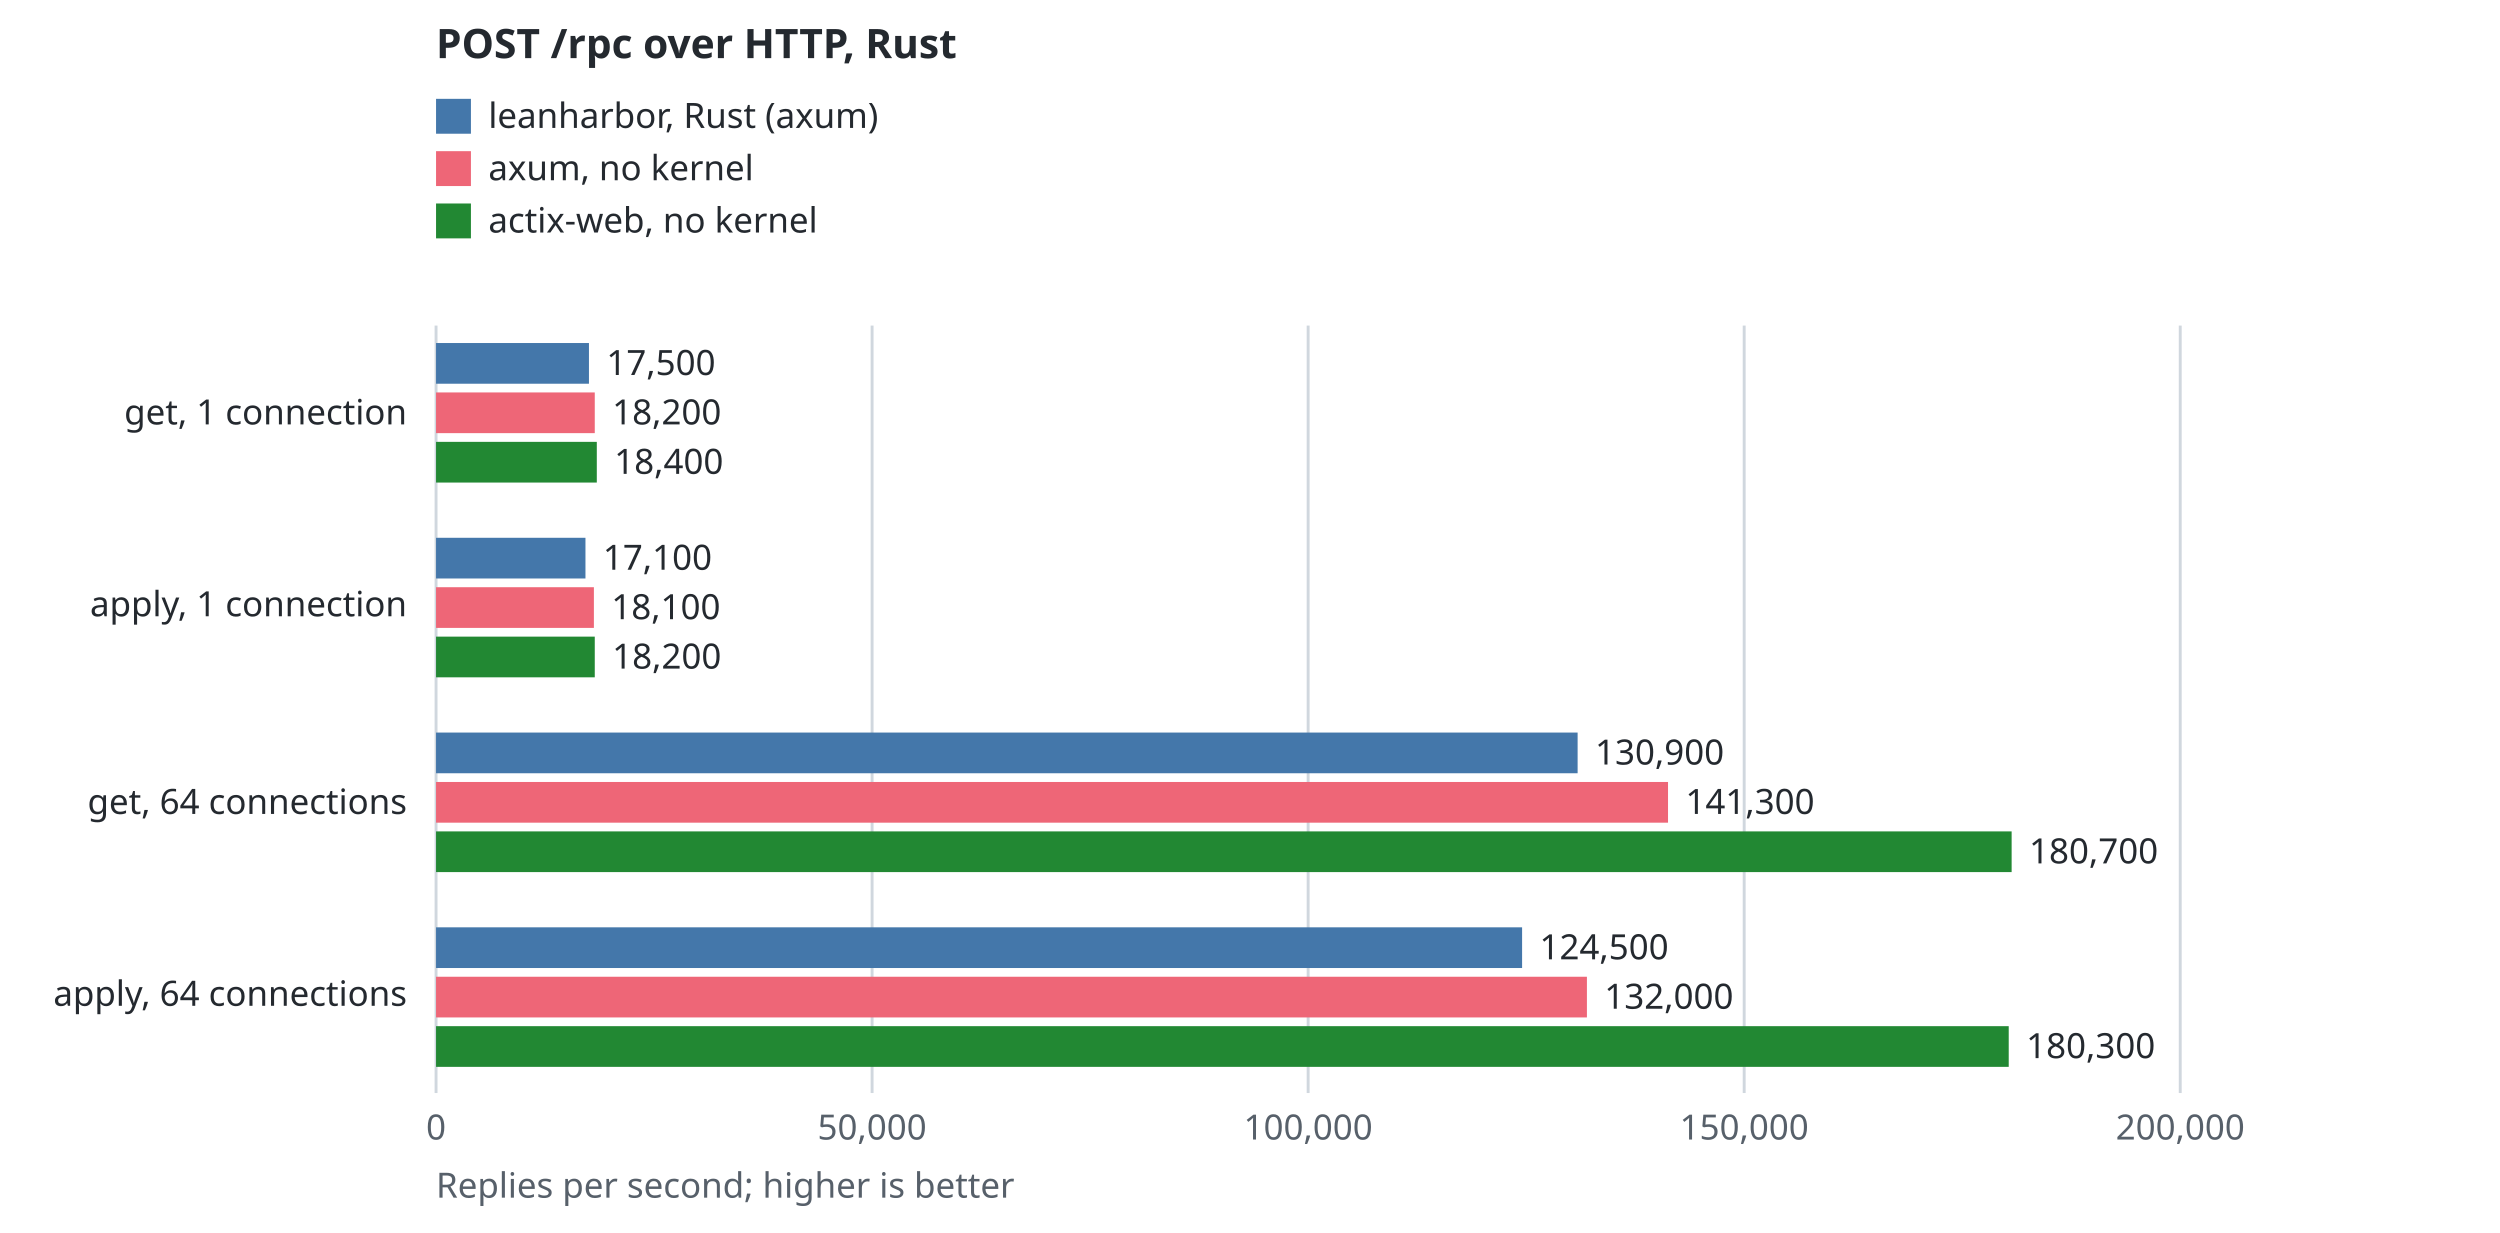
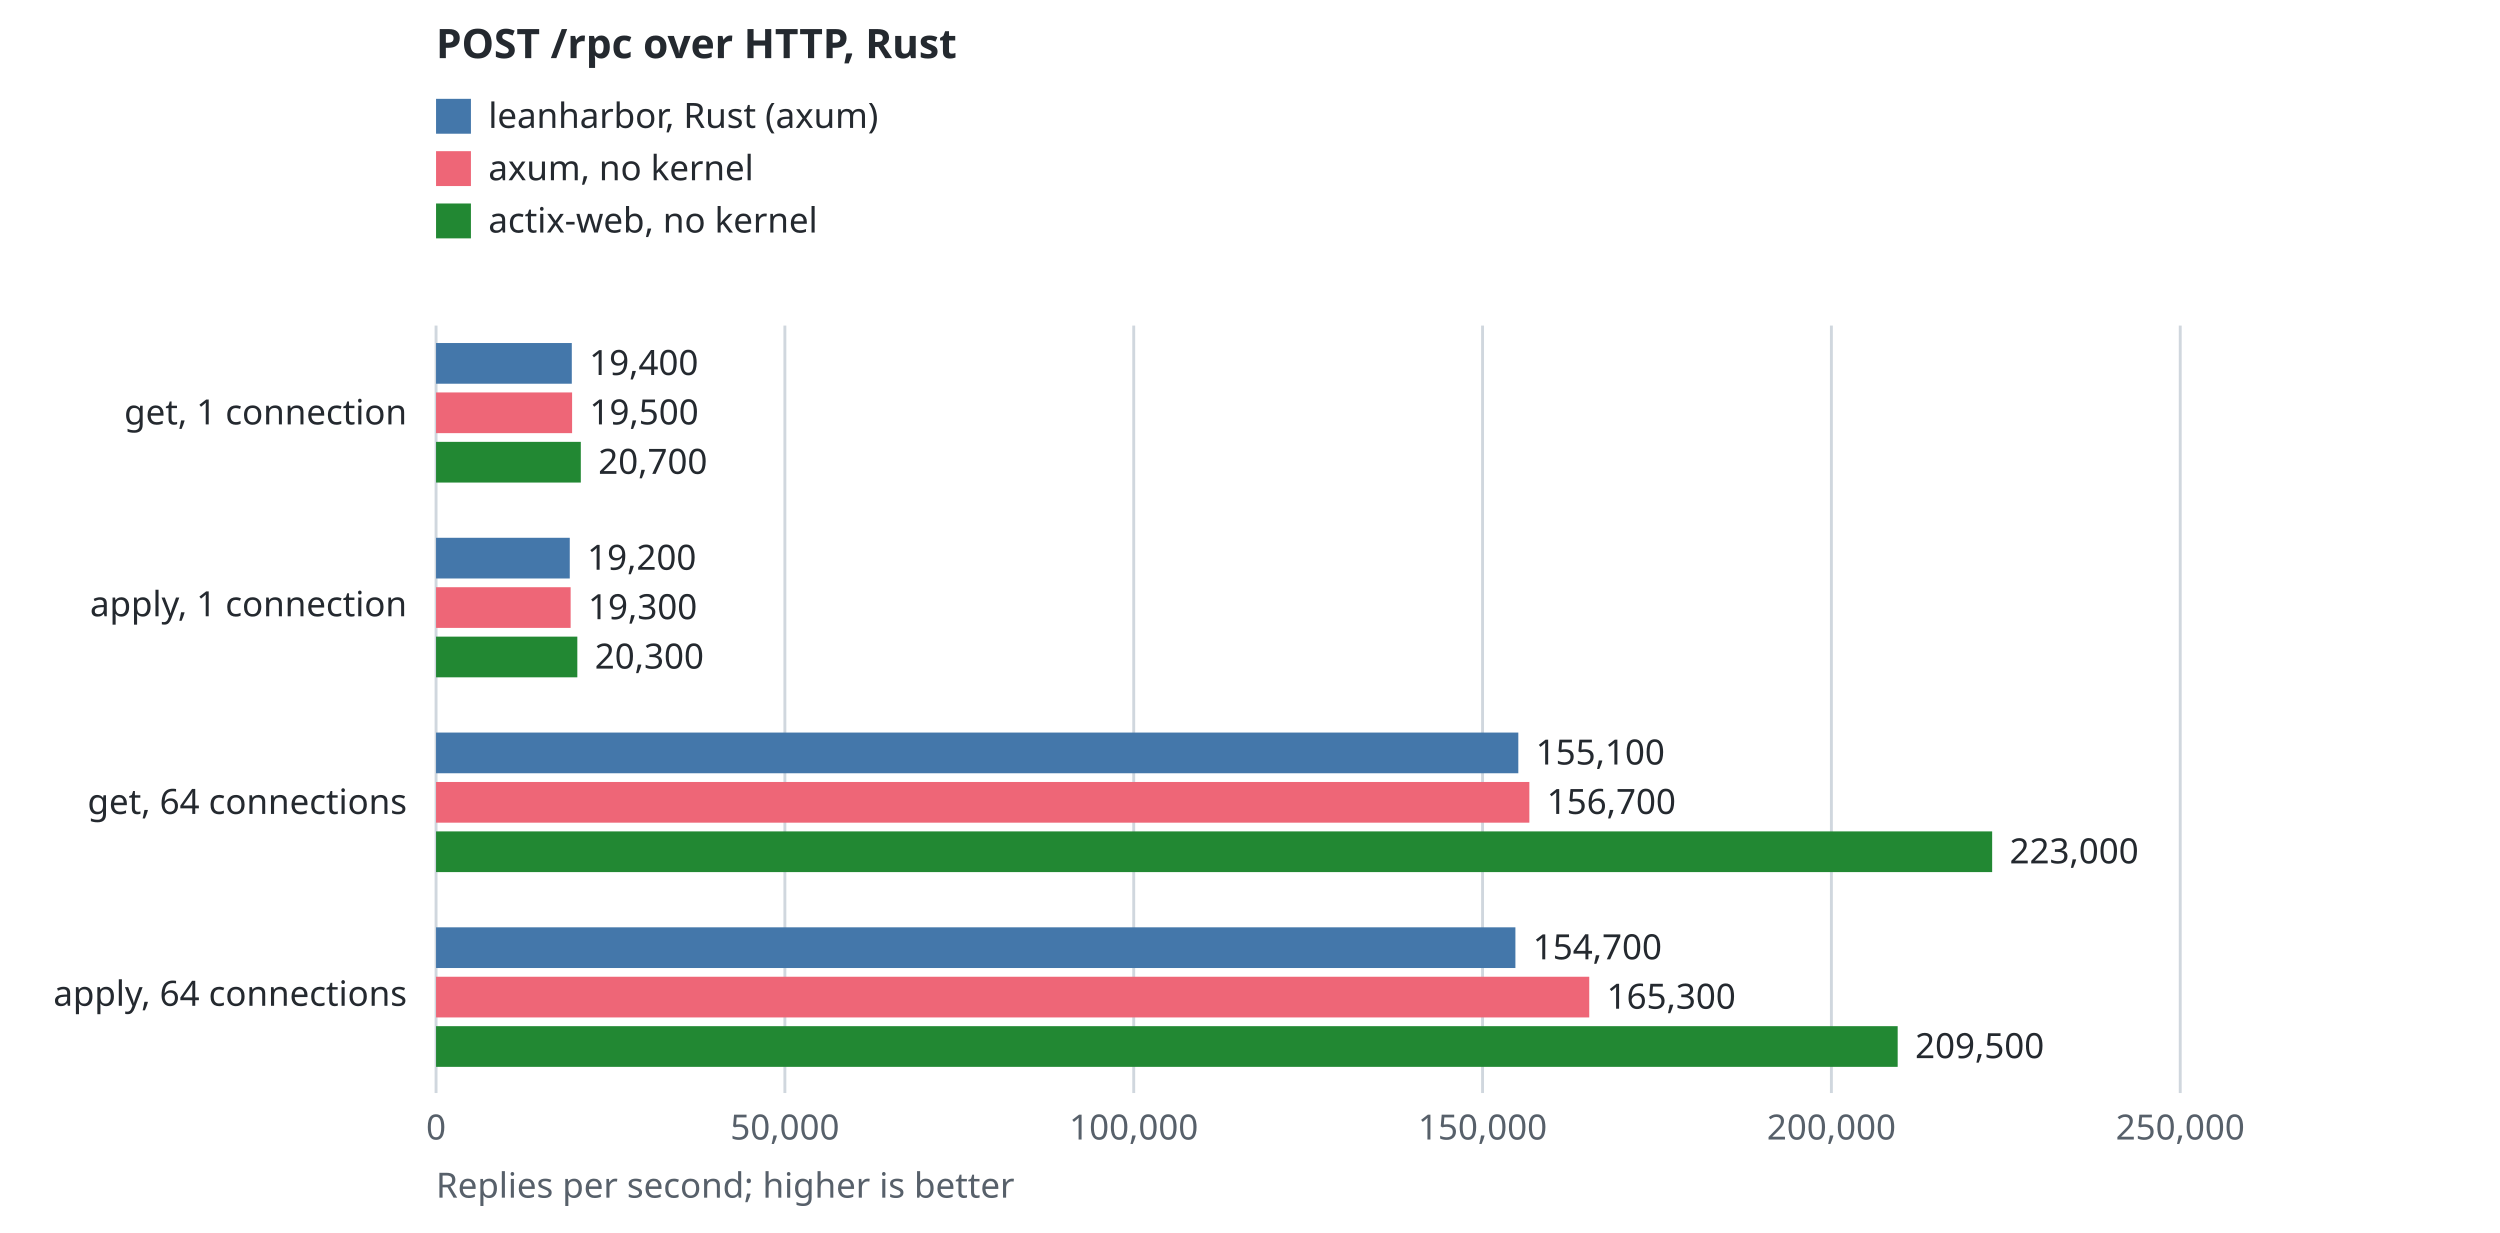
<svg xmlns="http://www.w3.org/2000/svg" viewBox="0 0 860 424" width="860" height="424" role="img">
  <style>text{font-family:system-ui,sans-serif;font-size:12px;fill:#24292f}.title{font-size:14px;font-weight:600}.grid{stroke:#d0d7de}.axis{fill:#57606a}@media(prefers-color-scheme:dark){text{fill:#e6edf3}.grid{stroke:#30363d}.axis{fill:#8b949e}}</style>
  <text class="title" x="150" y="20">POST /rpc over HTTP, Rust</text>
  <rect x="150" y="34" width="12" height="12" fill="#4477aa" />
  <text x="168" y="44">leanharbor, Rust (axum)</text>
  <rect x="150" y="52" width="12" height="12" fill="#ee6677" />
  <text x="168" y="62">axum, no kernel</text>
  <rect x="150" y="70" width="12" height="12" fill="#228833" />
  <text x="168" y="80">actix-web, no kernel</text>
  <line class="grid" x1="150.0" y1="112" x2="150.0" y2="376" />
  <text class="axis" x="150.0" y="392" text-anchor="middle">0</text>
-   <line class="grid" x1="300.0" y1="112" x2="300.0" y2="376" />
-   <text class="axis" x="300.0" y="392" text-anchor="middle">50,000</text>
-   <line class="grid" x1="450.0" y1="112" x2="450.0" y2="376" />
-   <text class="axis" x="450.0" y="392" text-anchor="middle">100,000</text>
-   <line class="grid" x1="600.0" y1="112" x2="600.0" y2="376" />
-   <text class="axis" x="600.0" y="392" text-anchor="middle">150,000</text>
+   <line class="grid" x1="270.0" y1="112" x2="270.0" y2="376" />
+   <text class="axis" x="270.0" y="392" text-anchor="middle">50,000</text>
+   <line class="grid" x1="390.0" y1="112" x2="390.0" y2="376" />
+   <text class="axis" x="390.0" y="392" text-anchor="middle">100,000</text>
+   <line class="grid" x1="510.0" y1="112" x2="510.0" y2="376" />
+   <text class="axis" x="510.0" y="392" text-anchor="middle">150,000</text>
+   <line class="grid" x1="630.0" y1="112" x2="630.0" y2="376" />
+   <text class="axis" x="630.0" y="392" text-anchor="middle">200,000</text>
  <line class="grid" x1="750.0" y1="112" x2="750.0" y2="376" />
-   <text class="axis" x="750.0" y="392" text-anchor="middle">200,000</text>
+   <text class="axis" x="750.0" y="392" text-anchor="middle">250,000</text>
  <text class="axis" x="150" y="412">Replies per second; higher is better</text>
-   <rect x="150" y="118" width="52.6" height="14" fill="#4477aa" />
-   <text x="208.6" y="129">17,500</text>
-   <rect x="150" y="135" width="54.6" height="14" fill="#ee6677" />
-   <text x="210.6" y="146">18,200</text>
-   <rect x="150" y="152" width="55.3" height="14" fill="#228833" />
-   <text x="211.3" y="163">18,400</text>
+   <rect x="150" y="118" width="46.7" height="14" fill="#4477aa" />
+   <text x="202.7" y="129">19,400</text>
+   <rect x="150" y="135" width="46.8" height="14" fill="#ee6677" />
+   <text x="202.8" y="146">19,500</text>
+   <rect x="150" y="152" width="49.8" height="14" fill="#228833" />
+   <text x="205.8" y="163">20,700</text>
  <text x="140" y="146" text-anchor="end">get, 1 connection</text>
-   <rect x="150" y="185" width="51.4" height="14" fill="#4477aa" />
-   <text x="207.4" y="196">17,100</text>
-   <rect x="150" y="202" width="54.3" height="14" fill="#ee6677" />
-   <text x="210.3" y="213">18,100</text>
-   <rect x="150" y="219" width="54.6" height="14" fill="#228833" />
-   <text x="210.6" y="230">18,200</text>
+   <rect x="150" y="185" width="46.0" height="14" fill="#4477aa" />
+   <text x="202.0" y="196">19,200</text>
+   <rect x="150" y="202" width="46.3" height="14" fill="#ee6677" />
+   <text x="202.3" y="213">19,300</text>
+   <rect x="150" y="219" width="48.6" height="14" fill="#228833" />
+   <text x="204.6" y="230">20,300</text>
  <text x="140" y="212" text-anchor="end">apply, 1 connection</text>
-   <rect x="150" y="252" width="392.7" height="14" fill="#4477aa" />
-   <text x="548.7" y="263">130,900</text>
-   <rect x="150" y="269" width="423.8" height="14" fill="#ee6677" />
-   <text x="579.8" y="280">141,300</text>
-   <rect x="150" y="286" width="542.0" height="14" fill="#228833" />
-   <text x="698.0" y="297">180,700</text>
+   <rect x="150" y="252" width="372.3" height="14" fill="#4477aa" />
+   <text x="528.3" y="263">155,100</text>
+   <rect x="150" y="269" width="376.1" height="14" fill="#ee6677" />
+   <text x="532.1" y="280">156,700</text>
+   <rect x="150" y="286" width="535.3" height="14" fill="#228833" />
+   <text x="691.3" y="297">223,000</text>
  <text x="140" y="280" text-anchor="end">get, 64 connections</text>
-   <rect x="150" y="319" width="373.6" height="14" fill="#4477aa" />
-   <text x="529.6" y="330">124,500</text>
-   <rect x="150" y="336" width="395.9" height="14" fill="#ee6677" />
-   <text x="551.9" y="347">132,000</text>
-   <rect x="150" y="353" width="541.0" height="14" fill="#228833" />
-   <text x="697.0" y="364">180,300</text>
+   <rect x="150" y="319" width="371.3" height="14" fill="#4477aa" />
+   <text x="527.3" y="330">154,700</text>
+   <rect x="150" y="336" width="396.7" height="14" fill="#ee6677" />
+   <text x="552.7" y="347">165,300</text>
+   <rect x="150" y="353" width="502.8" height="14" fill="#228833" />
+   <text x="658.8" y="364">209,500</text>
  <text x="140" y="346" text-anchor="end">apply, 64 connections</text>
</svg>
